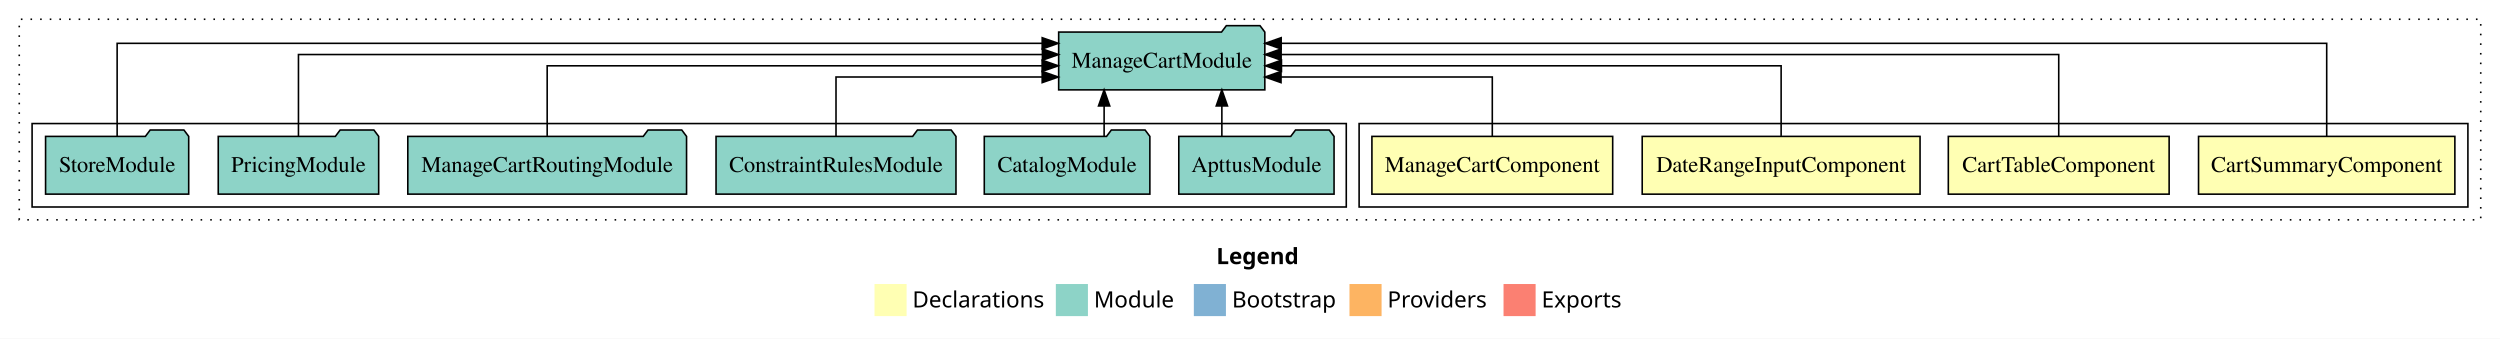
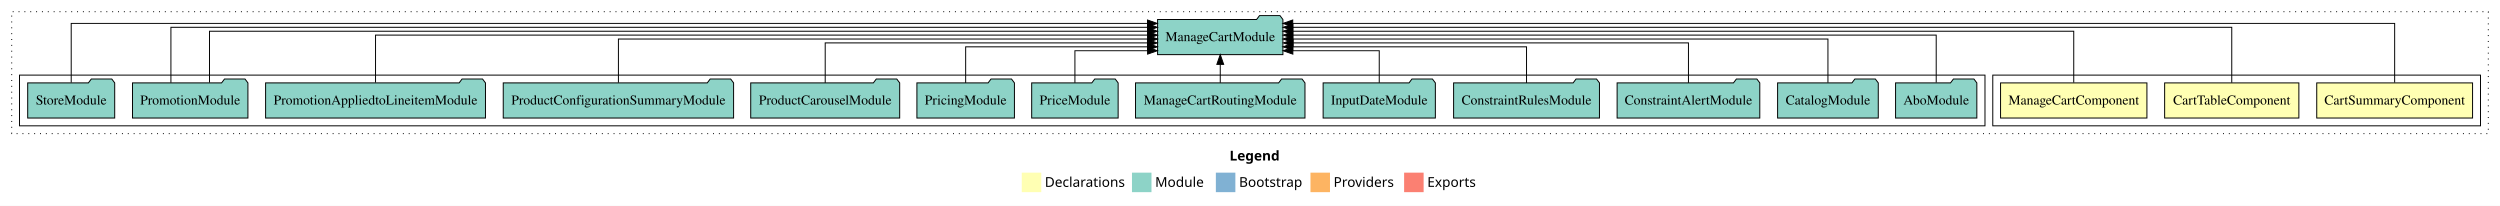
- <svg xmlns="http://www.w3.org/2000/svg" width="1558pt" height="211pt" viewBox="0.00 0.00 1558.00 211.00">
+ <svg xmlns="http://www.w3.org/2000/svg" width="2563pt" height="211pt" viewBox="0.00 0.00 2563.00 211.00">
  <g id="graph0" class="graph" transform="scale(1 1) rotate(0) translate(4 207)">
-     <polygon fill="#ffffff" stroke="transparent" points="-4,4 -4,-207 1554,-207 1554,4 -4,4" />
-     <text text-anchor="start" x="754.009" y="-42.4" font-family="sans-serif" font-weight="bold" font-size="14.00" fill="#000000">Legend</text>
-     <polygon fill="#ffffb3" stroke="transparent" points="541,-10 541,-30 561,-30 561,-10 541,-10" />
-     <text text-anchor="start" x="564.629" y="-15.4" font-family="sans-serif" font-size="14.00" fill="#000000">  Declarations</text>
-     <polygon fill="#8dd3c7" stroke="transparent" points="654,-10 654,-30 674,-30 674,-10 654,-10" />
-     <text text-anchor="start" x="677.725" y="-15.4" font-family="sans-serif" font-size="14.00" fill="#000000">  Module</text>
-     <polygon fill="#80b1d3" stroke="transparent" points="740,-10 740,-30 760,-30 760,-10 740,-10" />
-     <text text-anchor="start" x="763.781" y="-15.4" font-family="sans-serif" font-size="14.00" fill="#000000">  Bootstrap</text>
-     <polygon fill="#fdb462" stroke="transparent" points="837,-10 837,-30 857,-30 857,-10 837,-10" />
-     <text text-anchor="start" x="860.673" y="-15.4" font-family="sans-serif" font-size="14.00" fill="#000000">  Providers</text>
-     <polygon fill="#fb8072" stroke="transparent" points="933,-10 933,-30 953,-30 953,-10 933,-10" />
-     <text text-anchor="start" x="956.726" y="-15.4" font-family="sans-serif" font-size="14.00" fill="#000000">  Exports</text>
+     <polygon fill="#ffffff" stroke="transparent" points="-4,4 -4,-207 2559,-207 2559,4 -4,4" />
+     <text text-anchor="start" x="1256.509" y="-42.4" font-family="sans-serif" font-weight="bold" font-size="14.00" fill="#000000">Legend</text>
+     <polygon fill="#ffffb3" stroke="transparent" points="1043.5,-10 1043.5,-30 1063.5,-30 1063.5,-10 1043.5,-10" />
+     <text text-anchor="start" x="1067.129" y="-15.4" font-family="sans-serif" font-size="14.00" fill="#000000">  Declarations</text>
+     <polygon fill="#8dd3c7" stroke="transparent" points="1156.5,-10 1156.5,-30 1176.5,-30 1176.5,-10 1156.5,-10" />
+     <text text-anchor="start" x="1180.225" y="-15.4" font-family="sans-serif" font-size="14.00" fill="#000000">  Module</text>
+     <polygon fill="#80b1d3" stroke="transparent" points="1242.5,-10 1242.5,-30 1262.5,-30 1262.5,-10 1242.5,-10" />
+     <text text-anchor="start" x="1266.281" y="-15.4" font-family="sans-serif" font-size="14.00" fill="#000000">  Bootstrap</text>
+     <polygon fill="#fdb462" stroke="transparent" points="1339.5,-10 1339.5,-30 1359.5,-30 1359.5,-10 1339.5,-10" />
+     <text text-anchor="start" x="1363.173" y="-15.4" font-family="sans-serif" font-size="14.00" fill="#000000">  Providers</text>
+     <polygon fill="#fb8072" stroke="transparent" points="1435.5,-10 1435.5,-30 1455.5,-30 1455.5,-10 1435.5,-10" />
+     <text text-anchor="start" x="1459.226" y="-15.4" font-family="sans-serif" font-size="14.00" fill="#000000">  Exports</text>
    <g id="clust1" class="cluster">
-       <polygon fill="none" stroke="#000000" stroke-dasharray="1,5" points="8,-70 8,-195 1542,-195 1542,-70 8,-70" />
+       <polygon fill="none" stroke="#000000" stroke-dasharray="1,5" points="8,-70 8,-195 2547,-195 2547,-70 8,-70" />
    </g>
    <g id="clust2" class="cluster">
-       <polygon fill="none" stroke="#000000" points="843,-78 843,-130 1534,-130 1534,-78 843,-78" />
+       <polygon fill="none" stroke="#000000" points="2039,-78 2039,-130 2539,-130 2539,-78 2039,-78" />
    </g>
-     <g id="clust7" class="cluster">
-       <polygon fill="none" stroke="#000000" points="16,-78 16,-130 835,-130 835,-78 16,-78" />
+     <g id="clust6" class="cluster">
+       <polygon fill="none" stroke="#000000" points="16,-78 16,-130 2031,-130 2031,-78 16,-78" />
    </g>
    <g id="node1" class="node">
-       <polygon fill="#ffffb3" stroke="#000000" points="1525.874,-122 1366.126,-122 1366.126,-86 1525.874,-86 1525.874,-122" />
-       <text text-anchor="middle" x="1446" y="-99.8" font-family="Times,serif" font-size="14.00" fill="#000000">CartSummaryComponent</text>
+       <polygon fill="#ffffb3" stroke="#000000" points="2530.874,-122 2371.126,-122 2371.126,-86 2530.874,-86 2530.874,-122" />
+       <text text-anchor="middle" x="2451" y="-99.8" font-family="Times,serif" font-size="14.00" fill="#000000">CartSummaryComponent</text>
+     </g>
+     <g id="node4" class="node">
+       <polygon fill="#8dd3c7" stroke="#000000" points="1311.241,-187 1308.241,-191 1287.241,-191 1284.241,-187 1182.759,-187 1182.759,-151 1311.241,-151 1311.241,-187" />
+       <text text-anchor="middle" x="1247" y="-164.8" font-family="Times,serif" font-size="14.00" fill="#000000">ManageCartModule</text>
+     </g>
+     <g id="edge1" class="edge">
+       <path fill="none" stroke="#000000" d="M2451,-122.323C2451,-145.66 2451,-183 2451,-183 2451,-183 1321.307,-183 1321.307,-183" />
+       <polygon fill="#000000" stroke="#000000" points="1321.307,-179.5 1311.307,-183 1321.307,-186.5 1321.307,-179.5" />
+     </g>
+     <g id="node2" class="node">
+       <polygon fill="#ffffb3" stroke="#000000" points="2352.807,-122 2215.193,-122 2215.193,-86 2352.807,-86 2352.807,-122" />
+       <text text-anchor="middle" x="2284" y="-99.8" font-family="Times,serif" font-size="14.00" fill="#000000">CartTableComponent</text>
+     </g>
+     <g id="edge2" class="edge">
+       <path fill="none" stroke="#000000" d="M2284,-122.155C2284,-144.352 2284,-179 2284,-179 2284,-179 1321.477,-179 1321.477,-179" />
+       <polygon fill="#000000" stroke="#000000" points="1321.477,-175.5 1311.477,-179 1321.477,-182.5 1321.477,-175.5" />
+     </g>
+     <g id="node3" class="node">
+       <polygon fill="#ffffb3" stroke="#000000" points="2197.024,-122 2046.976,-122 2046.976,-86 2197.024,-86 2197.024,-122" />
+       <text text-anchor="middle" x="2122" y="-99.8" font-family="Times,serif" font-size="14.00" fill="#000000">ManageCartComponent</text>
+     </g>
+     <g id="edge3" class="edge">
+       <path fill="none" stroke="#000000" d="M2122,-122.284C2122,-143.321 2122,-175 2122,-175 2122,-175 1321.341,-175 1321.341,-175" />
+       <polygon fill="#000000" stroke="#000000" points="1321.341,-171.5 1311.341,-175 1321.341,-178.5 1321.341,-171.5" />
    </g>
    <g id="node5" class="node">
-       <polygon fill="#8dd3c7" stroke="#000000" points="784.241,-187 781.241,-191 760.241,-191 757.241,-187 655.759,-187 655.759,-151 784.241,-151 784.241,-187" />
-       <text text-anchor="middle" x="720" y="-164.8" font-family="Times,serif" font-size="14.00" fill="#000000">ManageCartModule</text>
-     </g>
-     <g id="edge1" class="edge">
-       <path fill="none" stroke="#000000" d="M1446,-122.011C1446,-144.485 1446,-180 1446,-180 1446,-180 794.428,-180 794.428,-180" />
-       <polygon fill="#000000" stroke="#000000" points="794.428,-176.5 784.428,-180 794.428,-183.5 794.428,-176.5" />
-     </g>
-     <g id="node2" class="node">
-       <polygon fill="#ffffb3" stroke="#000000" points="1347.807,-122 1210.193,-122 1210.193,-86 1347.807,-86 1347.807,-122" />
-       <text text-anchor="middle" x="1279" y="-99.8" font-family="Times,serif" font-size="14.00" fill="#000000">CartTableComponent</text>
-     </g>
-     <g id="edge2" class="edge">
-       <path fill="none" stroke="#000000" d="M1279,-122.129C1279,-142.572 1279,-173 1279,-173 1279,-173 794.397,-173 794.397,-173" />
-       <polygon fill="#000000" stroke="#000000" points="794.397,-169.5 784.397,-173 794.397,-176.5 794.397,-169.5" />
-     </g>
-     <g id="node3" class="node">
-       <polygon fill="#ffffb3" stroke="#000000" points="1192.576,-122 1019.424,-122 1019.424,-86 1192.576,-86 1192.576,-122" />
-       <text text-anchor="middle" x="1106" y="-99.8" font-family="Times,serif" font-size="14.00" fill="#000000">DateRangeInputComponent</text>
-     </g>
-     <g id="edge3" class="edge">
-       <path fill="none" stroke="#000000" d="M1106,-122.267C1106,-140.555 1106,-166 1106,-166 1106,-166 794.608,-166 794.608,-166" />
-       <polygon fill="#000000" stroke="#000000" points="794.608,-162.5 784.608,-166 794.608,-169.5 794.608,-162.5" />
-     </g>
-     <g id="node4" class="node">
-       <polygon fill="#ffffb3" stroke="#000000" points="1001.024,-122 850.976,-122 850.976,-86 1001.024,-86 1001.024,-122" />
-       <text text-anchor="middle" x="926" y="-99.8" font-family="Times,serif" font-size="14.00" fill="#000000">ManageCartComponent</text>
+       <polygon fill="#8dd3c7" stroke="#000000" points="2022.657,-122 2019.657,-126 1998.657,-126 1995.657,-122 1939.343,-122 1939.343,-86 2022.657,-86 2022.657,-122" />
+       <text text-anchor="middle" x="1981" y="-99.8" font-family="Times,serif" font-size="14.00" fill="#000000">AboModule</text>
    </g>
    <g id="edge4" class="edge">
-       <path fill="none" stroke="#000000" d="M926,-122.009C926,-138.049 926,-159 926,-159 926,-159 794.332,-159 794.332,-159" />
-       <polygon fill="#000000" stroke="#000000" points="794.332,-155.5 784.332,-159 794.332,-162.5 794.332,-155.5" />
+       <path fill="none" stroke="#000000" d="M1981,-122.308C1981,-142.145 1981,-171 1981,-171 1981,-171 1321.494,-171 1321.494,-171" />
+       <polygon fill="#000000" stroke="#000000" points="1321.494,-167.5 1311.494,-171 1321.494,-174.5 1321.494,-167.5" />
    </g>
    <g id="node6" class="node">
-       <polygon fill="#8dd3c7" stroke="#000000" points="827.382,-122 824.382,-126 803.382,-126 800.382,-122 730.618,-122 730.618,-86 827.382,-86 827.382,-122" />
-       <text text-anchor="middle" x="779" y="-99.8" font-family="Times,serif" font-size="14.00" fill="#000000">ApttusModule</text>
+       <polygon fill="#8dd3c7" stroke="#000000" points="1921.597,-122 1918.597,-126 1897.597,-126 1894.597,-122 1818.403,-122 1818.403,-86 1921.597,-86 1921.597,-122" />
+       <text text-anchor="middle" x="1870" y="-99.8" font-family="Times,serif" font-size="14.00" fill="#000000">CatalogModule</text>
    </g>
    <g id="edge5" class="edge">
-       <path fill="none" stroke="#000000" d="M757.465,-122.106C757.465,-122.106 757.465,-140.991 757.465,-140.991" />
-       <polygon fill="#000000" stroke="#000000" points="753.965,-140.991 757.465,-150.991 760.965,-140.991 753.965,-140.991" />
+       <path fill="none" stroke="#000000" d="M1870,-122.222C1870,-140.828 1870,-167 1870,-167 1870,-167 1321.325,-167 1321.325,-167" />
+       <polygon fill="#000000" stroke="#000000" points="1321.325,-163.5 1311.325,-167 1321.325,-170.5 1321.325,-163.5" />
    </g>
    <g id="node7" class="node">
-       <polygon fill="#8dd3c7" stroke="#000000" points="712.597,-122 709.597,-126 688.597,-126 685.597,-122 609.403,-122 609.403,-86 712.597,-86 712.597,-122" />
-       <text text-anchor="middle" x="661" y="-99.8" font-family="Times,serif" font-size="14.00" fill="#000000">CatalogModule</text>
+       <polygon fill="#8dd3c7" stroke="#000000" points="1800.141,-122 1797.141,-126 1776.141,-126 1773.141,-122 1653.859,-122 1653.859,-86 1800.141,-86 1800.141,-122" />
+       <text text-anchor="middle" x="1727" y="-99.8" font-family="Times,serif" font-size="14.00" fill="#000000">ConstraintAlertModule</text>
    </g>
    <g id="edge6" class="edge">
-       <path fill="none" stroke="#000000" d="M684.089,-122.106C684.089,-122.106 684.089,-140.991 684.089,-140.991" />
-       <polygon fill="#000000" stroke="#000000" points="680.589,-140.991 684.089,-150.991 687.589,-140.991 680.589,-140.991" />
+       <path fill="none" stroke="#000000" d="M1727,-122.022C1727,-139.373 1727,-163 1727,-163 1727,-163 1321.735,-163 1321.735,-163" />
+       <polygon fill="#000000" stroke="#000000" points="1321.735,-159.5 1311.735,-163 1321.735,-166.5 1321.735,-159.5" />
    </g>
    <g id="node8" class="node">
-       <polygon fill="#8dd3c7" stroke="#000000" points="591.765,-122 588.765,-126 567.765,-126 564.765,-122 442.235,-122 442.235,-86 591.765,-86 591.765,-122" />
-       <text text-anchor="middle" x="517" y="-99.8" font-family="Times,serif" font-size="14.00" fill="#000000">ConstraintRulesModule</text>
+       <polygon fill="#8dd3c7" stroke="#000000" points="1635.765,-122 1632.765,-126 1611.765,-126 1608.765,-122 1486.235,-122 1486.235,-86 1635.765,-86 1635.765,-122" />
+       <text text-anchor="middle" x="1561" y="-99.8" font-family="Times,serif" font-size="14.00" fill="#000000">ConstraintRulesModule</text>
    </g>
    <g id="edge7" class="edge">
-       <path fill="none" stroke="#000000" d="M517,-122.009C517,-138.049 517,-159 517,-159 517,-159 645.491,-159 645.491,-159" />
-       <polygon fill="#000000" stroke="#000000" points="645.491,-162.5 655.491,-159 645.491,-155.5 645.491,-162.5" />
+       <path fill="none" stroke="#000000" d="M1561,-122.009C1561,-138.049 1561,-159 1561,-159 1561,-159 1321.3,-159 1321.3,-159" />
+       <polygon fill="#000000" stroke="#000000" points="1321.3,-155.5 1311.3,-159 1321.3,-162.5 1321.3,-155.5" />
    </g>
    <g id="node9" class="node">
-       <polygon fill="#8dd3c7" stroke="#000000" points="423.858,-122 420.858,-126 399.858,-126 396.858,-122 250.142,-122 250.142,-86 423.858,-86 423.858,-122" />
-       <text text-anchor="middle" x="337" y="-99.8" font-family="Times,serif" font-size="14.00" fill="#000000">ManageCartRoutingModule</text>
+       <polygon fill="#8dd3c7" stroke="#000000" points="1467.528,-122 1464.528,-126 1443.528,-126 1440.528,-122 1352.472,-122 1352.472,-86 1467.528,-86 1467.528,-122" />
+       <text text-anchor="middle" x="1410" y="-99.8" font-family="Times,serif" font-size="14.00" fill="#000000">InputDateModule</text>
    </g>
    <g id="edge8" class="edge">
-       <path fill="none" stroke="#000000" d="M337,-122.267C337,-140.555 337,-166 337,-166 337,-166 645.462,-166 645.462,-166" />
-       <polygon fill="#000000" stroke="#000000" points="645.462,-169.5 655.462,-166 645.462,-162.5 645.462,-169.5" />
+       <path fill="none" stroke="#000000" d="M1410,-122.124C1410,-136.783 1410,-155 1410,-155 1410,-155 1321.422,-155 1321.422,-155" />
+       <polygon fill="#000000" stroke="#000000" points="1321.422,-151.5 1311.422,-155 1321.422,-158.5 1321.422,-151.5" />
    </g>
    <g id="node10" class="node">
-       <polygon fill="#8dd3c7" stroke="#000000" points="231.989,-122 228.989,-126 207.989,-126 204.989,-122 132.011,-122 132.011,-86 231.989,-86 231.989,-122" />
-       <text text-anchor="middle" x="182" y="-99.8" font-family="Times,serif" font-size="14.00" fill="#000000">PricingModule</text>
+       <polygon fill="#8dd3c7" stroke="#000000" points="1333.859,-122 1330.859,-126 1309.859,-126 1306.859,-122 1160.141,-122 1160.141,-86 1333.859,-86 1333.859,-122" />
+       <text text-anchor="middle" x="1247" y="-99.8" font-family="Times,serif" font-size="14.00" fill="#000000">ManageCartRoutingModule</text>
    </g>
    <g id="edge9" class="edge">
-       <path fill="none" stroke="#000000" d="M182,-122.129C182,-142.572 182,-173 182,-173 182,-173 645.639,-173 645.639,-173" />
-       <polygon fill="#000000" stroke="#000000" points="645.639,-176.5 655.639,-173 645.639,-169.5 645.639,-176.5" />
+       <path fill="none" stroke="#000000" d="M1247,-122.106C1247,-122.106 1247,-140.991 1247,-140.991" />
+       <polygon fill="#000000" stroke="#000000" points="1243.5,-140.991 1247,-150.991 1250.5,-140.991 1243.5,-140.991" />
    </g>
    <g id="node11" class="node">
+       <polygon fill="#8dd3c7" stroke="#000000" points="1142.313,-122 1139.313,-126 1118.313,-126 1115.313,-122 1053.687,-122 1053.687,-86 1142.313,-86 1142.313,-122" />
+       <text text-anchor="middle" x="1098" y="-99.8" font-family="Times,serif" font-size="14.00" fill="#000000">PriceModule</text>
+     </g>
+     <g id="edge10" class="edge">
+       <path fill="none" stroke="#000000" d="M1098,-122.124C1098,-136.783 1098,-155 1098,-155 1098,-155 1172.513,-155 1172.513,-155" />
+       <polygon fill="#000000" stroke="#000000" points="1172.513,-158.5 1182.513,-155 1172.513,-151.5 1172.513,-158.5" />
+     </g>
+     <g id="node12" class="node">
+       <polygon fill="#8dd3c7" stroke="#000000" points="1035.989,-122 1032.989,-126 1011.989,-126 1008.989,-122 936.011,-122 936.011,-86 1035.989,-86 1035.989,-122" />
+       <text text-anchor="middle" x="986" y="-99.8" font-family="Times,serif" font-size="14.00" fill="#000000">PricingModule</text>
+     </g>
+     <g id="edge11" class="edge">
+       <path fill="none" stroke="#000000" d="M986,-122.009C986,-138.049 986,-159 986,-159 986,-159 1172.483,-159 1172.483,-159" />
+       <polygon fill="#000000" stroke="#000000" points="1172.483,-162.5 1182.483,-159 1172.483,-155.5 1172.483,-162.5" />
+     </g>
+     <g id="node13" class="node">
+       <polygon fill="#8dd3c7" stroke="#000000" points="918.36,-122 915.36,-126 894.36,-126 891.36,-122 765.64,-122 765.64,-86 918.36,-86 918.36,-122" />
+       <text text-anchor="middle" x="842" y="-99.8" font-family="Times,serif" font-size="14.00" fill="#000000">ProductCarouselModule</text>
+     </g>
+     <g id="edge12" class="edge">
+       <path fill="none" stroke="#000000" d="M842,-122.022C842,-139.373 842,-163 842,-163 842,-163 1172.379,-163 1172.379,-163" />
+       <polygon fill="#000000" stroke="#000000" points="1172.379,-166.5 1182.379,-163 1172.379,-159.5 1172.379,-166.5" />
+     </g>
+     <g id="node14" class="node">
+       <polygon fill="#8dd3c7" stroke="#000000" points="748.081,-122 745.081,-126 724.081,-126 721.081,-122 511.919,-122 511.919,-86 748.081,-86 748.081,-122" />
+       <text text-anchor="middle" x="630" y="-99.8" font-family="Times,serif" font-size="14.00" fill="#000000">ProductConfigurationSummaryModule</text>
+     </g>
+     <g id="edge13" class="edge">
+       <path fill="none" stroke="#000000" d="M630,-122.222C630,-140.828 630,-167 630,-167 630,-167 1172.716,-167 1172.716,-167" />
+       <polygon fill="#000000" stroke="#000000" points="1172.716,-170.5 1182.716,-167 1172.716,-163.5 1172.716,-170.5" />
+     </g>
+     <g id="node15" class="node">
+       <polygon fill="#8dd3c7" stroke="#000000" points="493.702,-122 490.702,-126 469.702,-126 466.702,-122 268.298,-122 268.298,-86 493.702,-86 493.702,-122" />
+       <text text-anchor="middle" x="381" y="-99.8" font-family="Times,serif" font-size="14.00" fill="#000000">PromotionAppliedtoLineitemModule</text>
+     </g>
+     <g id="edge14" class="edge">
+       <path fill="none" stroke="#000000" d="M381,-122.308C381,-142.145 381,-171 381,-171 381,-171 1172.617,-171 1172.617,-171" />
+       <polygon fill="#000000" stroke="#000000" points="1172.617,-174.5 1182.617,-171 1172.617,-167.5 1172.617,-174.5" />
+     </g>
+     <g id="node16" class="node">
+       <polygon fill="#8dd3c7" stroke="#000000" points="250.165,-122 247.165,-126 226.165,-126 223.165,-122 131.835,-122 131.835,-86 250.165,-86 250.165,-122" />
+       <text text-anchor="middle" x="191" y="-99.8" font-family="Times,serif" font-size="14.00" fill="#000000">PromotionModule</text>
+     </g>
+     <g id="edge15" class="edge">
+       <path fill="none" stroke="#000000" d="M210.778,-122.284C210.778,-143.321 210.778,-175 210.778,-175 210.778,-175 1172.571,-175 1172.571,-175" />
+       <polygon fill="#000000" stroke="#000000" points="1172.571,-178.5 1182.571,-175 1172.571,-171.5 1172.571,-178.5" />
+     </g>
+     <g id="edge16" class="edge">
+       <path fill="none" stroke="#000000" d="M171.222,-122.155C171.222,-144.352 171.222,-179 171.222,-179 171.222,-179 1172.528,-179 1172.528,-179" />
+       <polygon fill="#000000" stroke="#000000" points="1172.528,-182.5 1182.528,-179 1172.528,-175.5 1172.528,-182.5" />
+     </g>
+     <g id="node17" class="node">
      <polygon fill="#8dd3c7" stroke="#000000" points="113.598,-122 110.598,-126 89.598,-126 86.598,-122 24.402,-122 24.402,-86 113.598,-86 113.598,-122" />
      <text text-anchor="middle" x="69" y="-99.8" font-family="Times,serif" font-size="14.00" fill="#000000">StoreModule</text>
    </g>
-     <g id="edge10" class="edge">
-       <path fill="none" stroke="#000000" d="M69,-122.011C69,-144.485 69,-180 69,-180 69,-180 645.499,-180 645.499,-180" />
-       <polygon fill="#000000" stroke="#000000" points="645.499,-183.5 655.499,-180 645.499,-176.5 645.499,-183.5" />
+     <g id="edge17" class="edge">
+       <path fill="none" stroke="#000000" d="M69,-122.323C69,-145.66 69,-183 69,-183 69,-183 1172.409,-183 1172.409,-183" />
+       <polygon fill="#000000" stroke="#000000" points="1172.409,-186.5 1182.409,-183 1172.409,-179.5 1172.409,-186.5" />
    </g>
  </g>
</svg>
